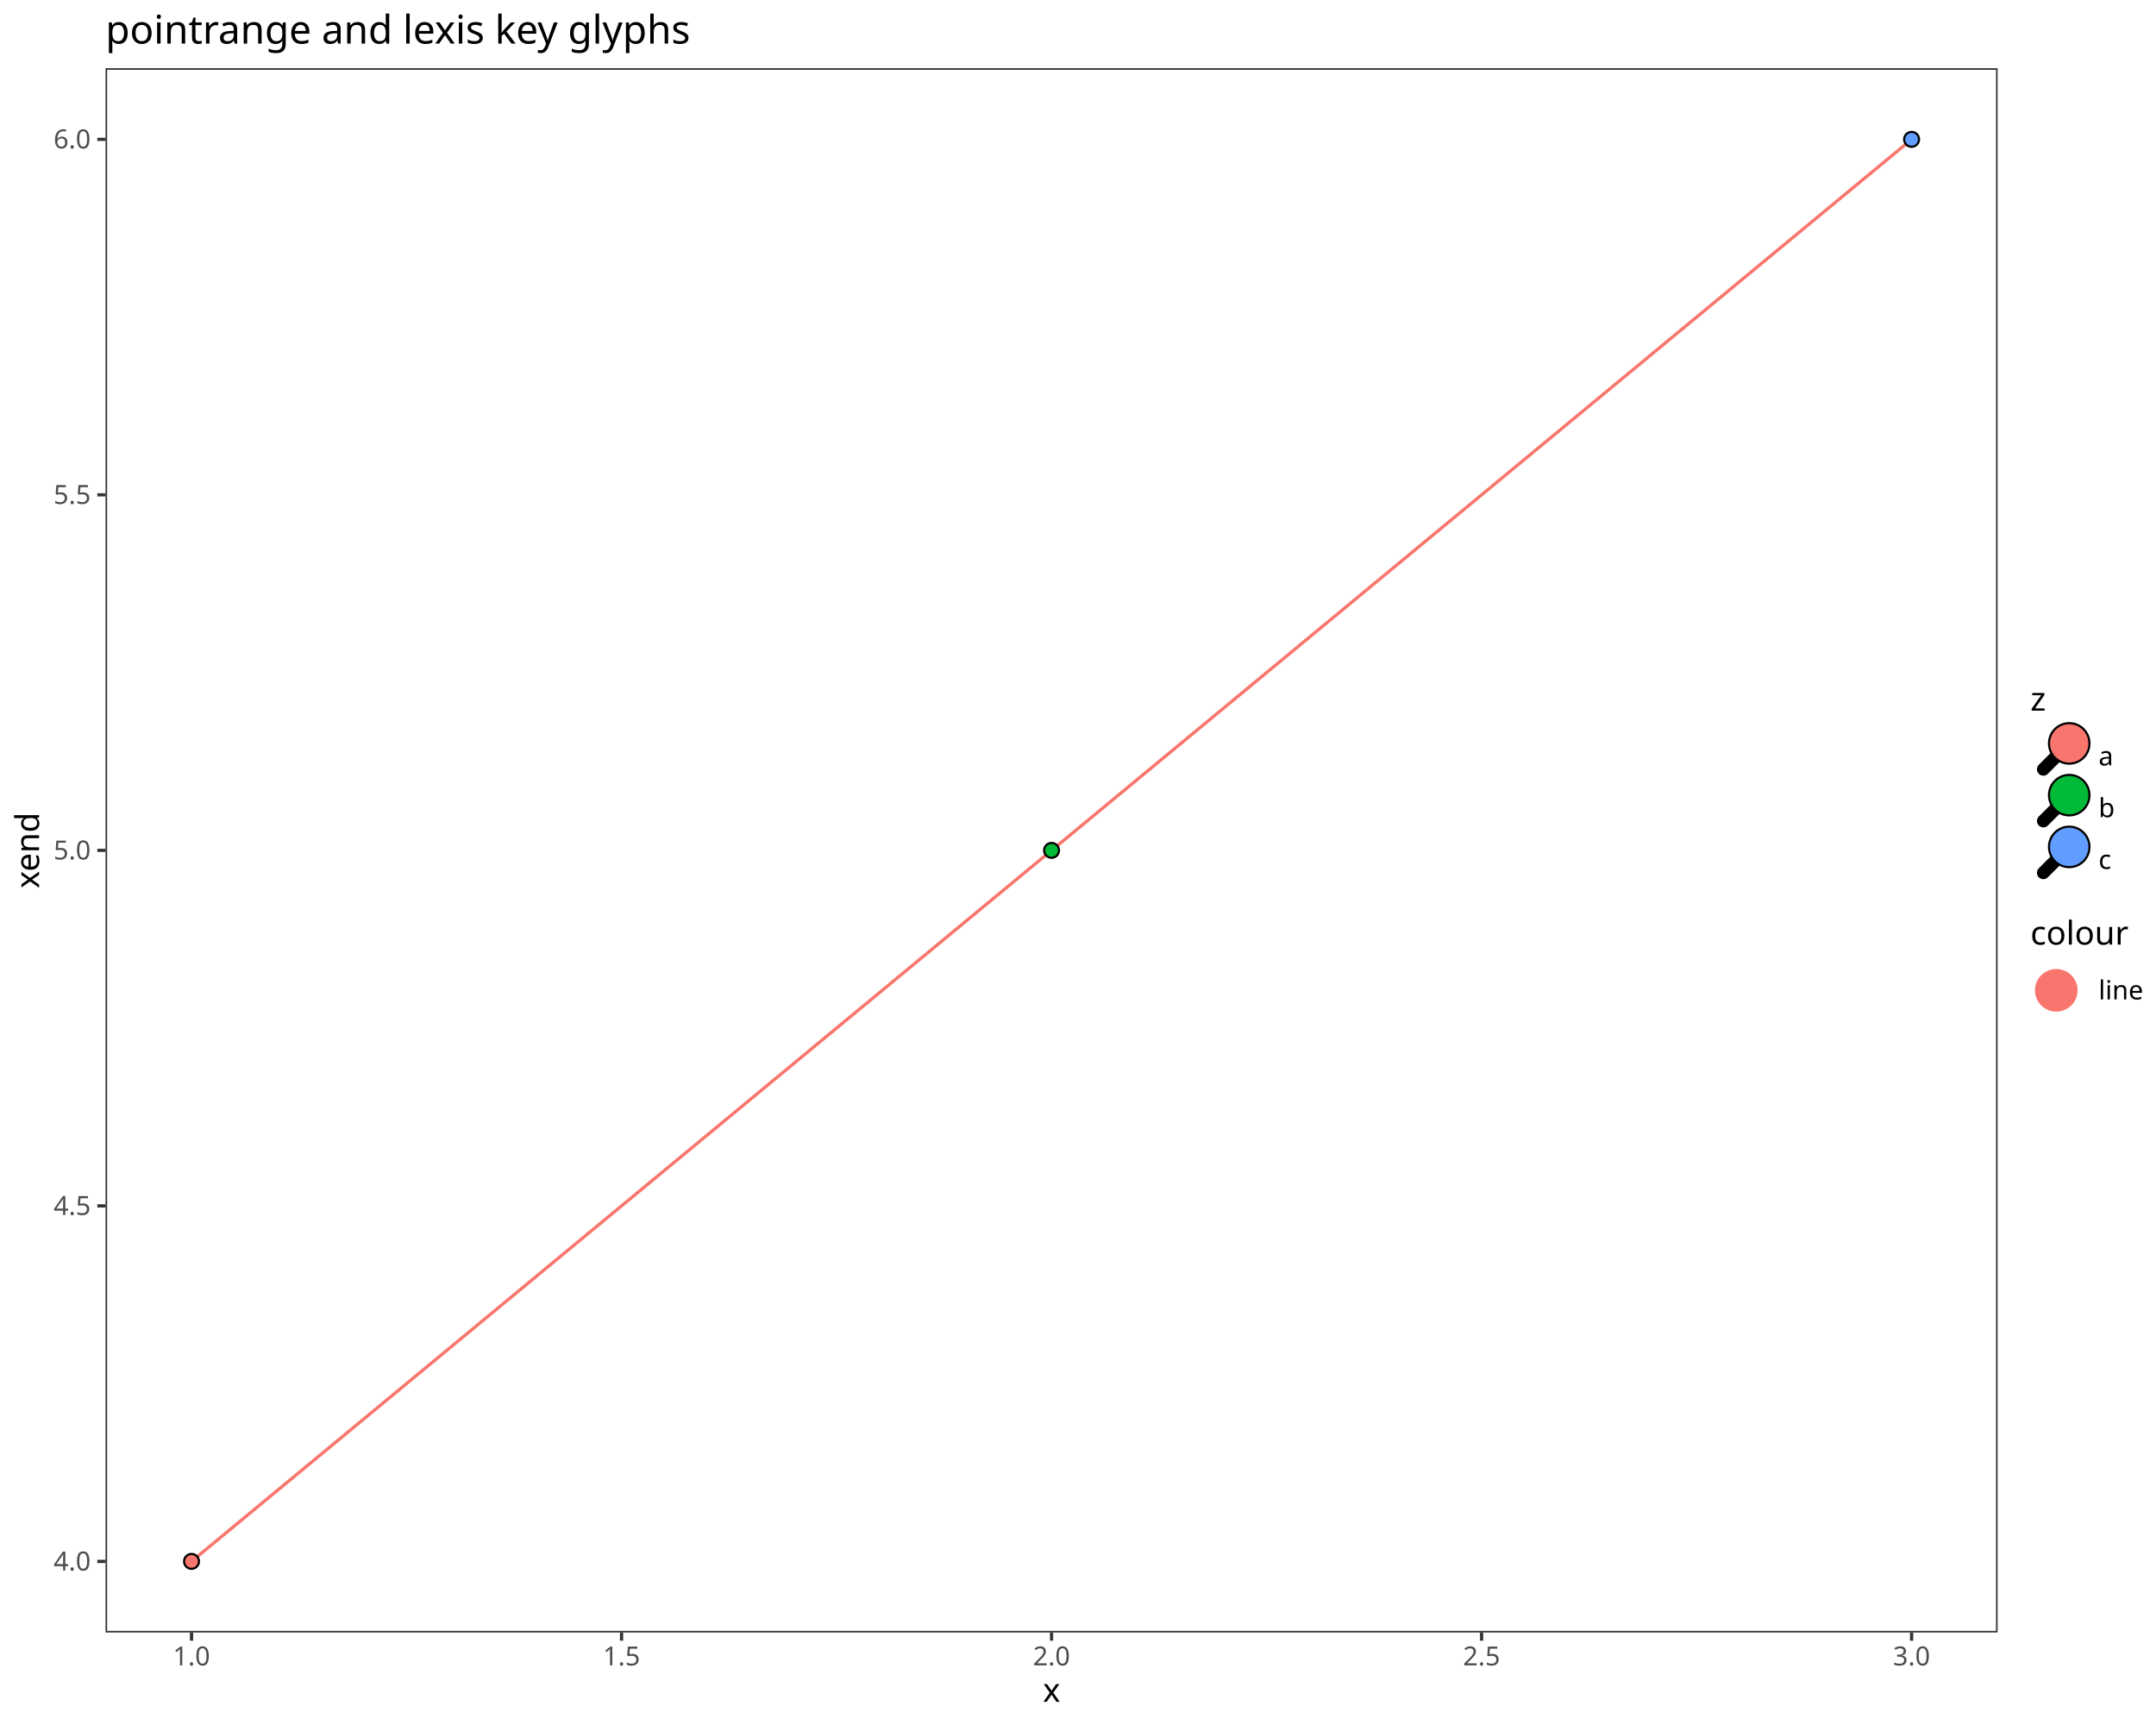
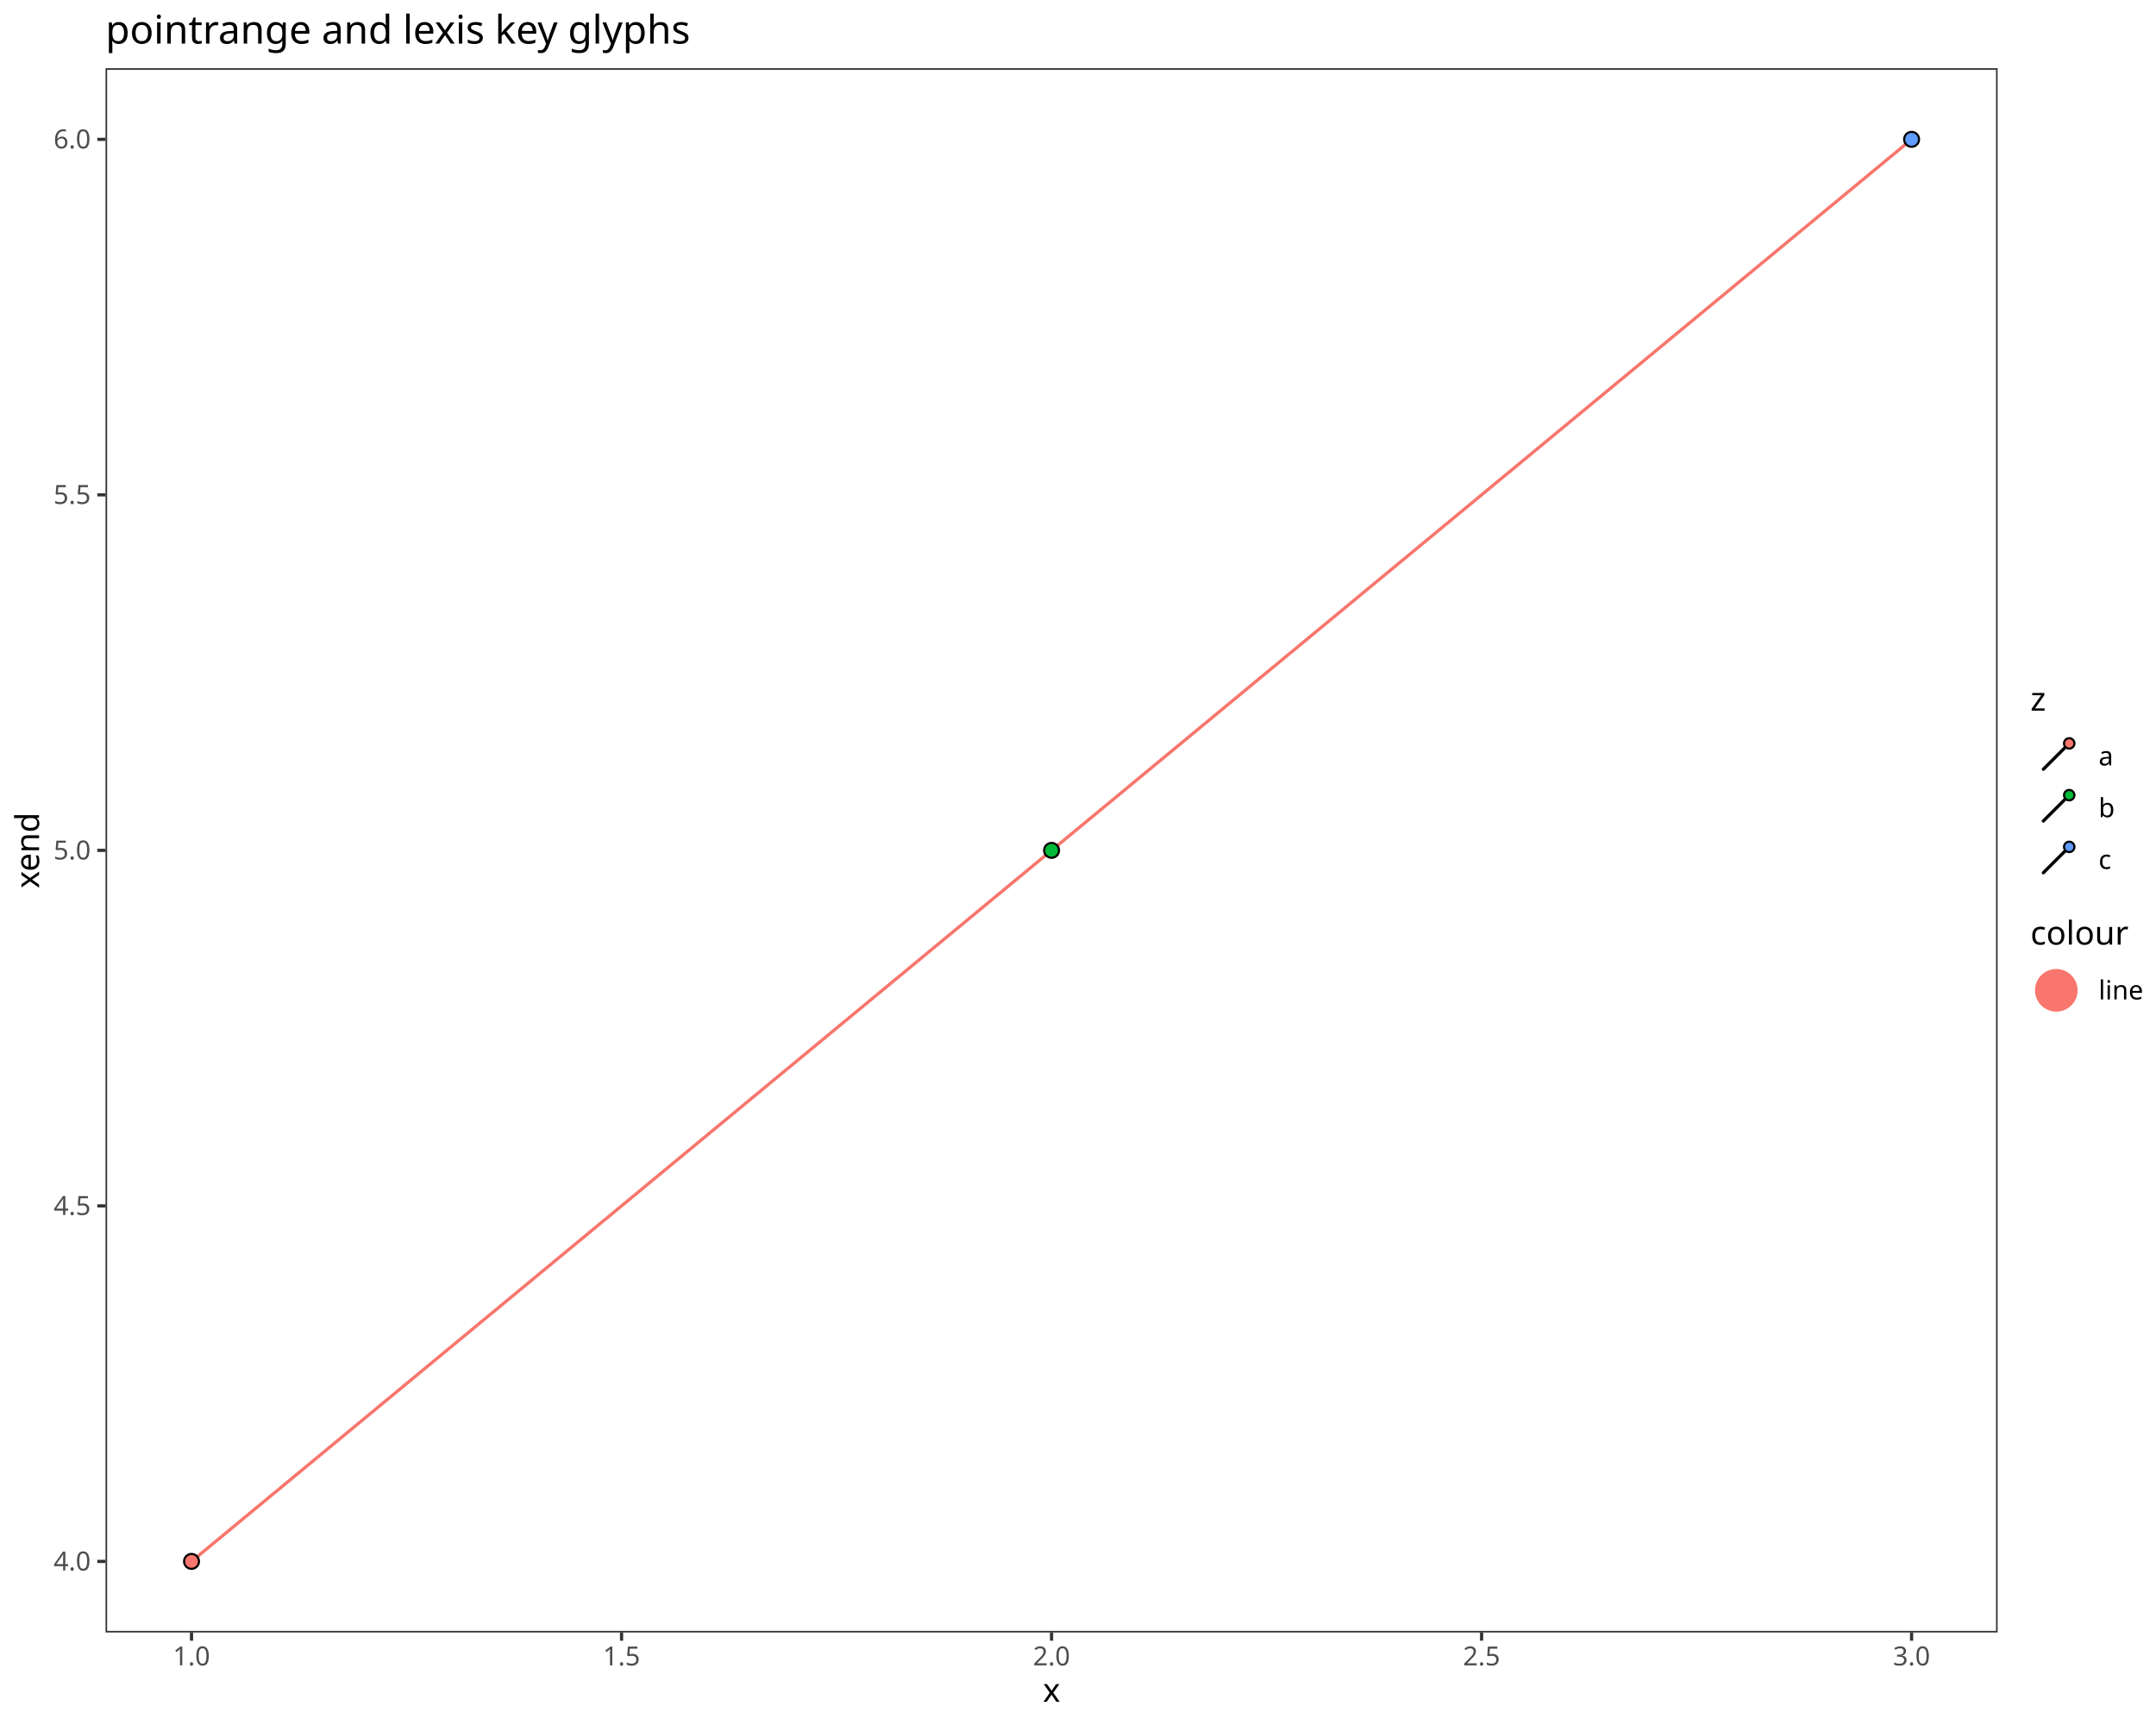
<svg xmlns="http://www.w3.org/2000/svg" class="svglite" data-engine-version="2.0" width="720.00pt" height="576.00pt" viewBox="0 0 720.00 576.00">
  <defs>
    <style type="text/css">
    .svglite line, .svglite polyline, .svglite polygon, .svglite path, .svglite rect, .svglite circle {
      fill: none;
      stroke: #000000;
      stroke-linecap: round;
      stroke-linejoin: round;
      stroke-miterlimit: 10.00;
    }
  </style>
  </defs>
  <rect width="100%" height="100%" style="stroke: none; fill: #FFFFFF;" />
  <defs>
    <clipPath id="cpMC4wMHw3MjAuMDB8MC4wMHw1NzYuMDA=">
      <rect x="0.00" y="0.00" width="720.00" height="576.00" />
    </clipPath>
  </defs>
  <g clip-path="url(#cpMC4wMHw3MjAuMDB8MC4wMHw1NzYuMDA=)">
    <rect x="0.00" y="0.00" width="720.00" height="576.00" style="stroke-width: 1.07; stroke: #FFFFFF; fill: #FFFFFF;" />
  </g>
  <defs>
    <clipPath id="cpMzUuMjR8NjY3LjExfDIyLjc4fDU0NS4xMQ==">
      <rect x="35.24" y="22.78" width="631.87" height="522.33" />
    </clipPath>
  </defs>
  <g clip-path="url(#cpMzUuMjR8NjY3LjExfDIyLjc4fDU0NS4xMQ==)">
    <rect x="35.24" y="22.78" width="631.87" height="522.33" style="stroke-width: 1.07; stroke: none; fill: #FFFFFF;" />
    <polyline points="63.96,521.37 351.17,283.95 638.38,46.53 " style="stroke-width: 1.07; stroke: #F8766D; stroke-linecap: butt;" />
    <circle cx="63.96" cy="521.37" r="2.49" style="stroke-width: 0.71; fill: #F8766D;" />
    <circle cx="351.17" cy="283.95" r="2.49" style="stroke-width: 0.71; fill: #00BA38;" />
    <circle cx="638.38" cy="46.53" r="2.49" style="stroke-width: 0.71; fill: #619CFF;" />
    <rect x="35.24" y="22.78" width="631.87" height="522.33" style="stroke-width: 1.07; stroke: #333333;" />
  </g>
  <g clip-path="url(#cpMC4wMHw3MjAuMDB8MC4wMHw1NzYuMDA=)">
    <text x="30.31" y="524.40" text-anchor="end" style="font-size: 8.80px; fill: #4D4D4D; font-family: sans;" textLength="12.23px" lengthAdjust="spacingAndGlyphs">4.0</text>
    <text x="30.31" y="405.69" text-anchor="end" style="font-size: 8.80px; fill: #4D4D4D; font-family: sans;" textLength="12.23px" lengthAdjust="spacingAndGlyphs">4.5</text>
    <text x="30.31" y="286.98" text-anchor="end" style="font-size: 8.80px; fill: #4D4D4D; font-family: sans;" textLength="12.23px" lengthAdjust="spacingAndGlyphs">5.0</text>
    <text x="30.31" y="168.26" text-anchor="end" style="font-size: 8.80px; fill: #4D4D4D; font-family: sans;" textLength="12.23px" lengthAdjust="spacingAndGlyphs">5.5</text>
    <text x="30.31" y="49.55" text-anchor="end" style="font-size: 8.80px; fill: #4D4D4D; font-family: sans;" textLength="12.23px" lengthAdjust="spacingAndGlyphs">6.0</text>
    <polyline points="32.50,521.37 35.24,521.37 " style="stroke-width: 1.07; stroke: #333333; stroke-linecap: butt;" />
    <polyline points="32.50,402.66 35.24,402.66 " style="stroke-width: 1.07; stroke: #333333; stroke-linecap: butt;" />
    <polyline points="32.50,283.95 35.24,283.95 " style="stroke-width: 1.07; stroke: #333333; stroke-linecap: butt;" />
    <polyline points="32.50,165.24 35.24,165.24 " style="stroke-width: 1.07; stroke: #333333; stroke-linecap: butt;" />
    <polyline points="32.50,46.53 35.24,46.53 " style="stroke-width: 1.07; stroke: #333333; stroke-linecap: butt;" />
    <polyline points="63.96,547.85 63.96,545.11 " style="stroke-width: 1.07; stroke: #333333; stroke-linecap: butt;" />
    <polyline points="207.57,547.85 207.57,545.11 " style="stroke-width: 1.07; stroke: #333333; stroke-linecap: butt;" />
    <polyline points="351.17,547.85 351.17,545.11 " style="stroke-width: 1.07; stroke: #333333; stroke-linecap: butt;" />
    <polyline points="494.78,547.85 494.78,545.11 " style="stroke-width: 1.07; stroke: #333333; stroke-linecap: butt;" />
    <polyline points="638.38,547.85 638.38,545.11 " style="stroke-width: 1.07; stroke: #333333; stroke-linecap: butt;" />
    <text x="63.96" y="556.10" text-anchor="middle" style="font-size: 8.80px; fill: #4D4D4D; font-family: sans;" textLength="12.23px" lengthAdjust="spacingAndGlyphs">1.0</text>
    <text x="207.57" y="556.10" text-anchor="middle" style="font-size: 8.80px; fill: #4D4D4D; font-family: sans;" textLength="12.23px" lengthAdjust="spacingAndGlyphs">1.5</text>
    <text x="351.17" y="556.10" text-anchor="middle" style="font-size: 8.80px; fill: #4D4D4D; font-family: sans;" textLength="12.23px" lengthAdjust="spacingAndGlyphs">2.0</text>
    <text x="494.78" y="556.10" text-anchor="middle" style="font-size: 8.80px; fill: #4D4D4D; font-family: sans;" textLength="12.23px" lengthAdjust="spacingAndGlyphs">2.5</text>
    <text x="638.38" y="556.10" text-anchor="middle" style="font-size: 8.80px; fill: #4D4D4D; font-family: sans;" textLength="12.23px" lengthAdjust="spacingAndGlyphs">3.0</text>
    <text x="351.17" y="568.24" text-anchor="middle" style="font-size: 11.00px; font-family: sans;" textLength="5.50px" lengthAdjust="spacingAndGlyphs">x</text>
    <text transform="translate(13.05,283.95) rotate(-90)" text-anchor="middle" style="font-size: 11.00px; font-family: sans;" textLength="23.86px" lengthAdjust="spacingAndGlyphs">xend</text>
    <rect x="678.06" y="228.58" width="27.65" height="67.17" style="stroke-width: 1.07; stroke: none; fill: #FFFFFF;" />
    <text x="678.06" y="237.29" style="font-size: 11.00px; font-family: sans;" textLength="5.50px" lengthAdjust="spacingAndGlyphs">z</text>
    <rect x="678.06" y="243.91" width="17.28" height="17.28" style="stroke-width: 1.07; stroke: none; fill: #FFFFFF;" />
-     <line x1="682.38" y1="256.87" x2="691.02" y2="248.23" style="stroke-width: 4.27;" />
-     <circle cx="691.02" cy="248.23" r="6.76" style="stroke-width: 0.71; fill: #F8766D;" />
+     <line x1="682.38" y1="256.87" x2="691.02" y2="248.23" style="stroke-width: 1.07;" />
+     <circle cx="691.02" cy="248.23" r="1.74" style="stroke-width: 0.71; fill: #F8766D;" />
    <rect x="678.06" y="261.19" width="17.28" height="17.28" style="stroke-width: 1.07; stroke: none; fill: #FFFFFF;" />
-     <line x1="682.38" y1="274.15" x2="691.02" y2="265.51" style="stroke-width: 4.27;" />
-     <circle cx="691.02" cy="265.51" r="6.76" style="stroke-width: 0.71; fill: #00BA38;" />
+     <line x1="682.38" y1="274.15" x2="691.02" y2="265.51" style="stroke-width: 1.07;" />
+     <circle cx="691.02" cy="265.51" r="1.74" style="stroke-width: 0.71; fill: #00BA38;" />
    <rect x="678.06" y="278.47" width="17.28" height="17.28" style="stroke-width: 1.07; stroke: none; fill: #FFFFFF;" />
-     <line x1="682.38" y1="291.43" x2="691.02" y2="282.79" style="stroke-width: 4.27;" />
-     <circle cx="691.02" cy="282.79" r="6.76" style="stroke-width: 0.71; fill: #619CFF;" />
+     <line x1="682.38" y1="291.43" x2="691.02" y2="282.79" style="stroke-width: 1.07;" />
+     <circle cx="691.02" cy="282.79" r="1.74" style="stroke-width: 0.71; fill: #619CFF;" />
    <text x="700.82" y="255.58" style="font-size: 8.80px; font-family: sans;" textLength="4.89px" lengthAdjust="spacingAndGlyphs">a</text>
    <text x="700.82" y="272.86" style="font-size: 8.80px; font-family: sans;" textLength="4.89px" lengthAdjust="spacingAndGlyphs">b</text>
    <text x="700.82" y="290.14" style="font-size: 8.80px; font-family: sans;" textLength="4.40px" lengthAdjust="spacingAndGlyphs">c</text>
    <rect x="678.06" y="306.71" width="36.46" height="32.61" style="stroke-width: 1.07; stroke: none; fill: #FFFFFF;" />
    <text x="678.06" y="315.42" style="font-size: 11.00px; font-family: sans;" textLength="29.96px" lengthAdjust="spacingAndGlyphs">colour</text>
    <rect x="678.06" y="322.04" width="17.28" height="17.28" style="stroke-width: 1.07; stroke: none; fill: #FFFFFF;" />
    <line x1="686.70" y1="337.59" x2="686.70" y2="323.77" style="stroke-width: 1.07; stroke: #F8766D; stroke-linecap: butt;" />
    <circle cx="686.70" cy="330.68" r="6.76" style="stroke-width: 0.71; stroke: #F8766D; fill: #F8766D;" />
    <text x="700.82" y="333.71" style="font-size: 8.80px; font-family: sans;" textLength="13.70px" lengthAdjust="spacingAndGlyphs">line</text>
    <text x="35.24" y="14.56" style="font-size: 13.20px; font-family: sans;" textLength="184.21px" lengthAdjust="spacingAndGlyphs">pointrange and lexis key glyphs</text>
  </g>
</svg>
